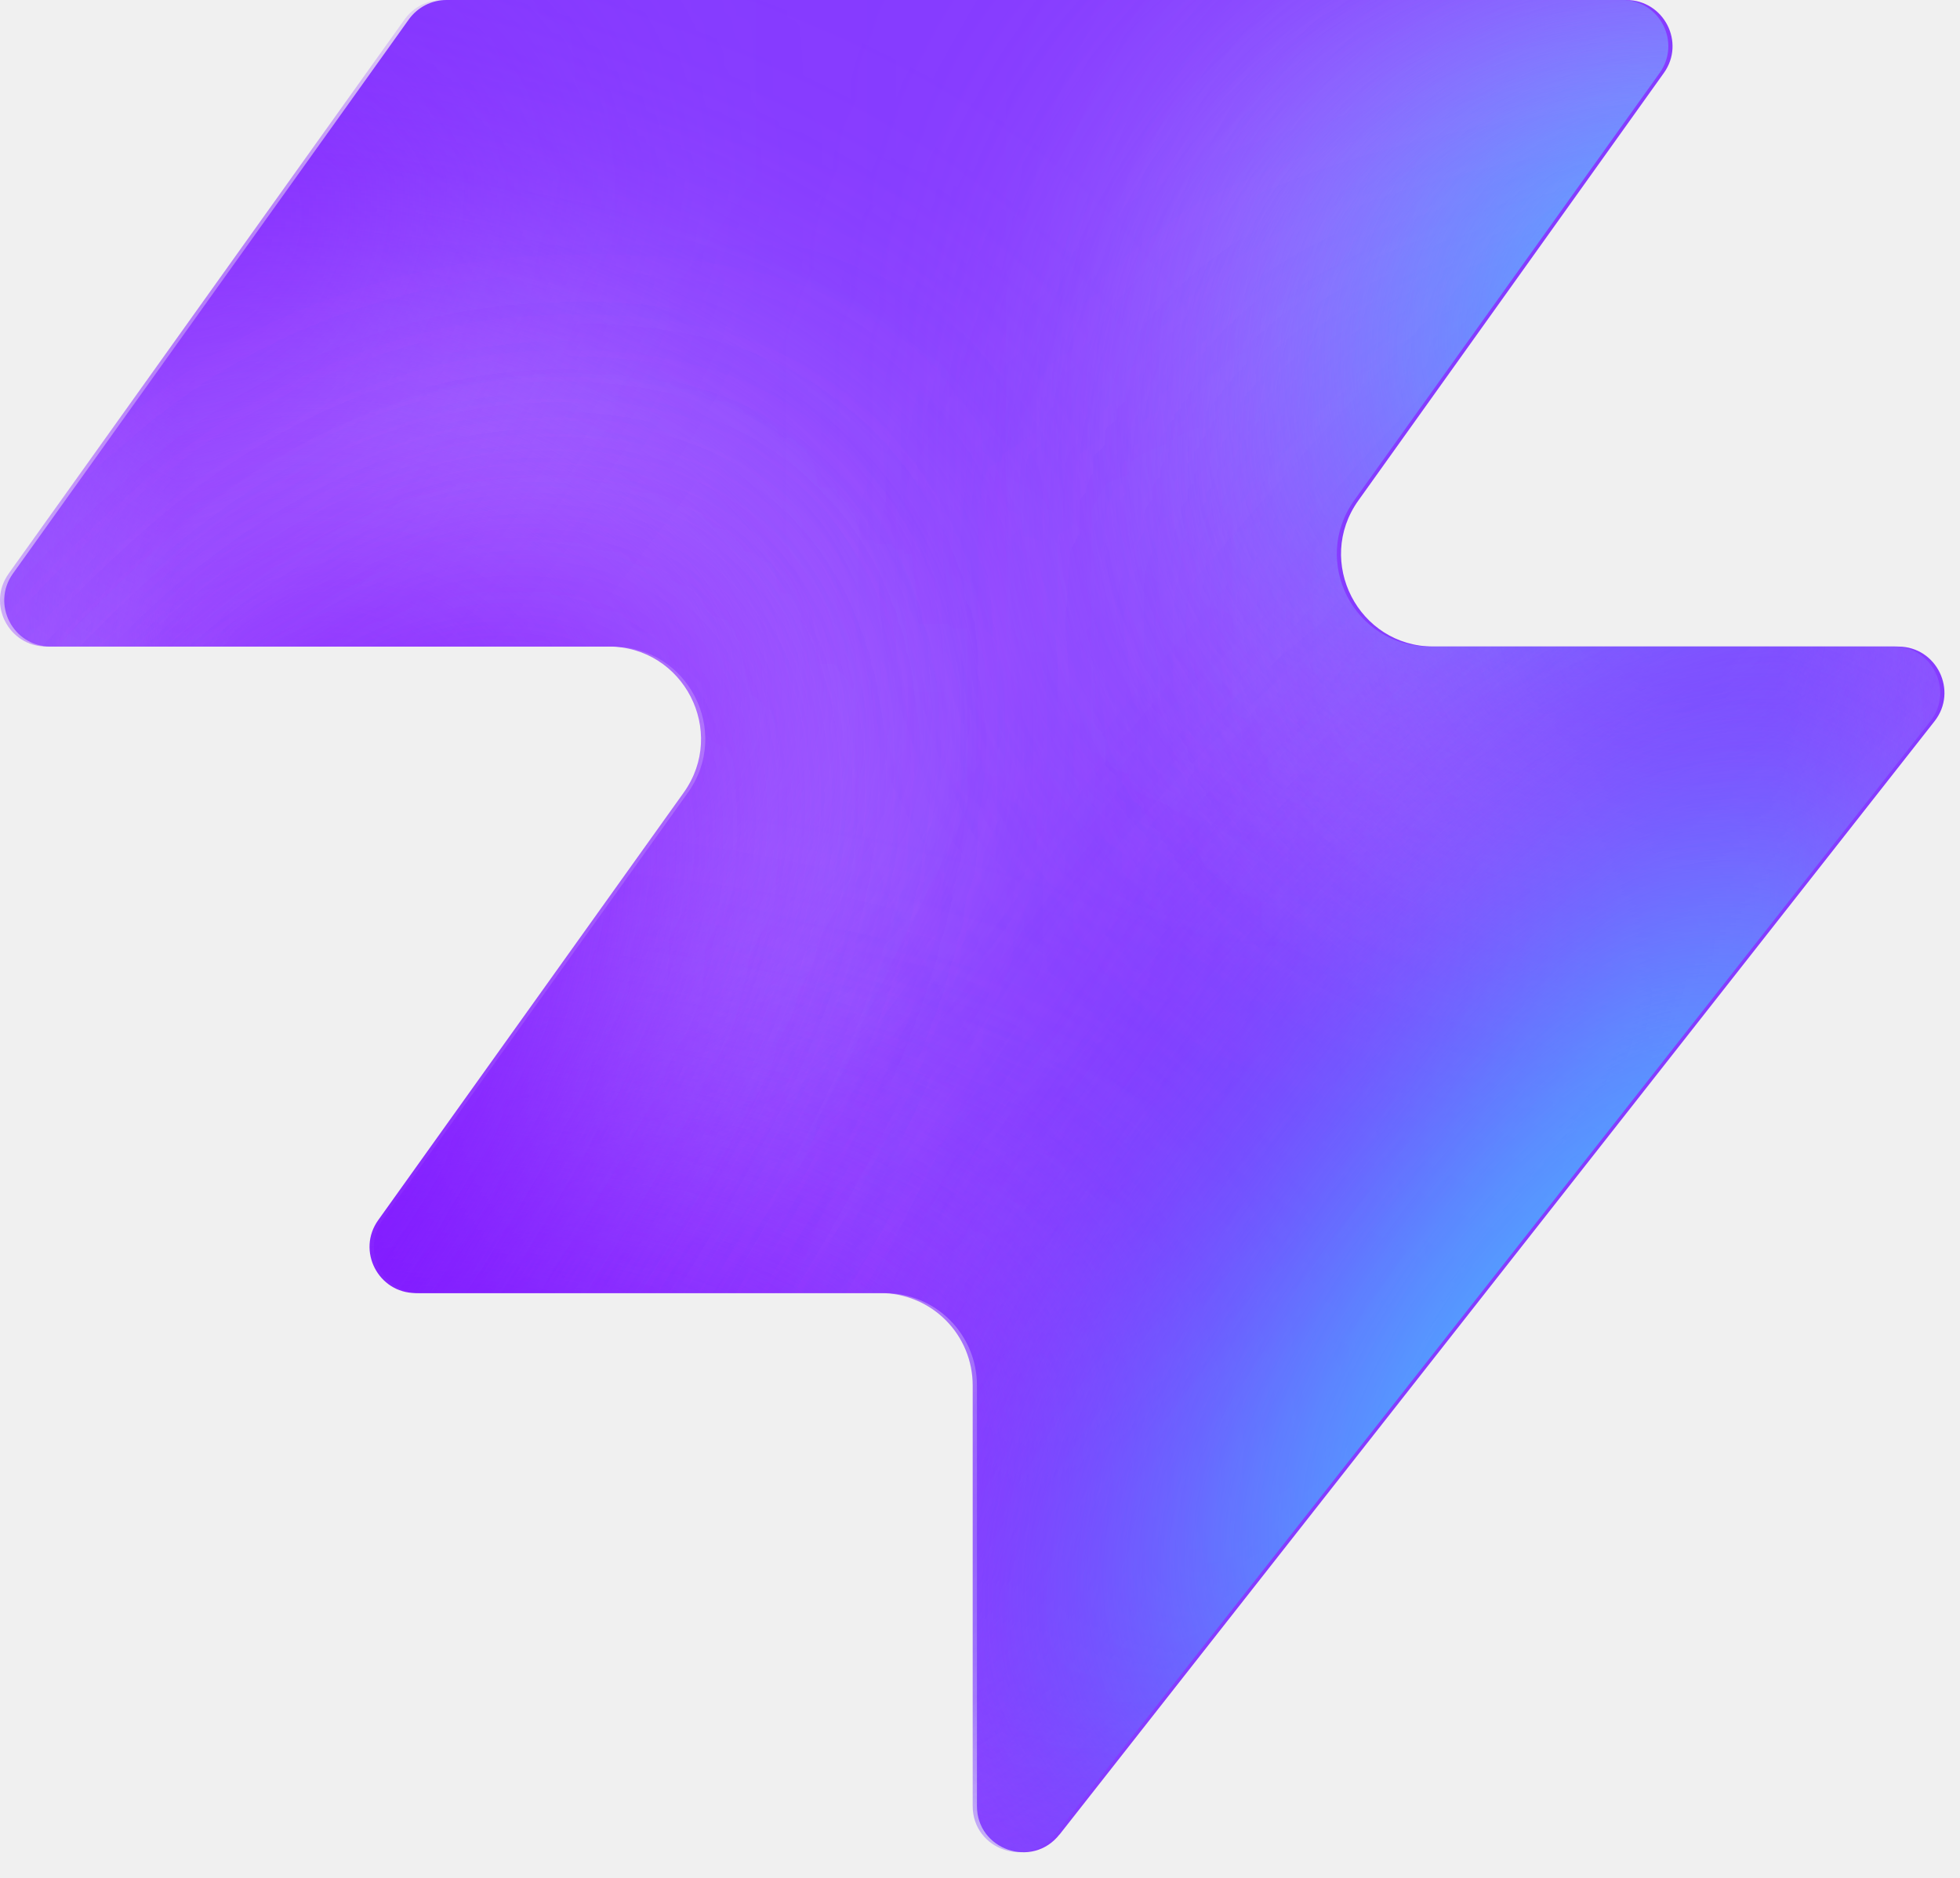
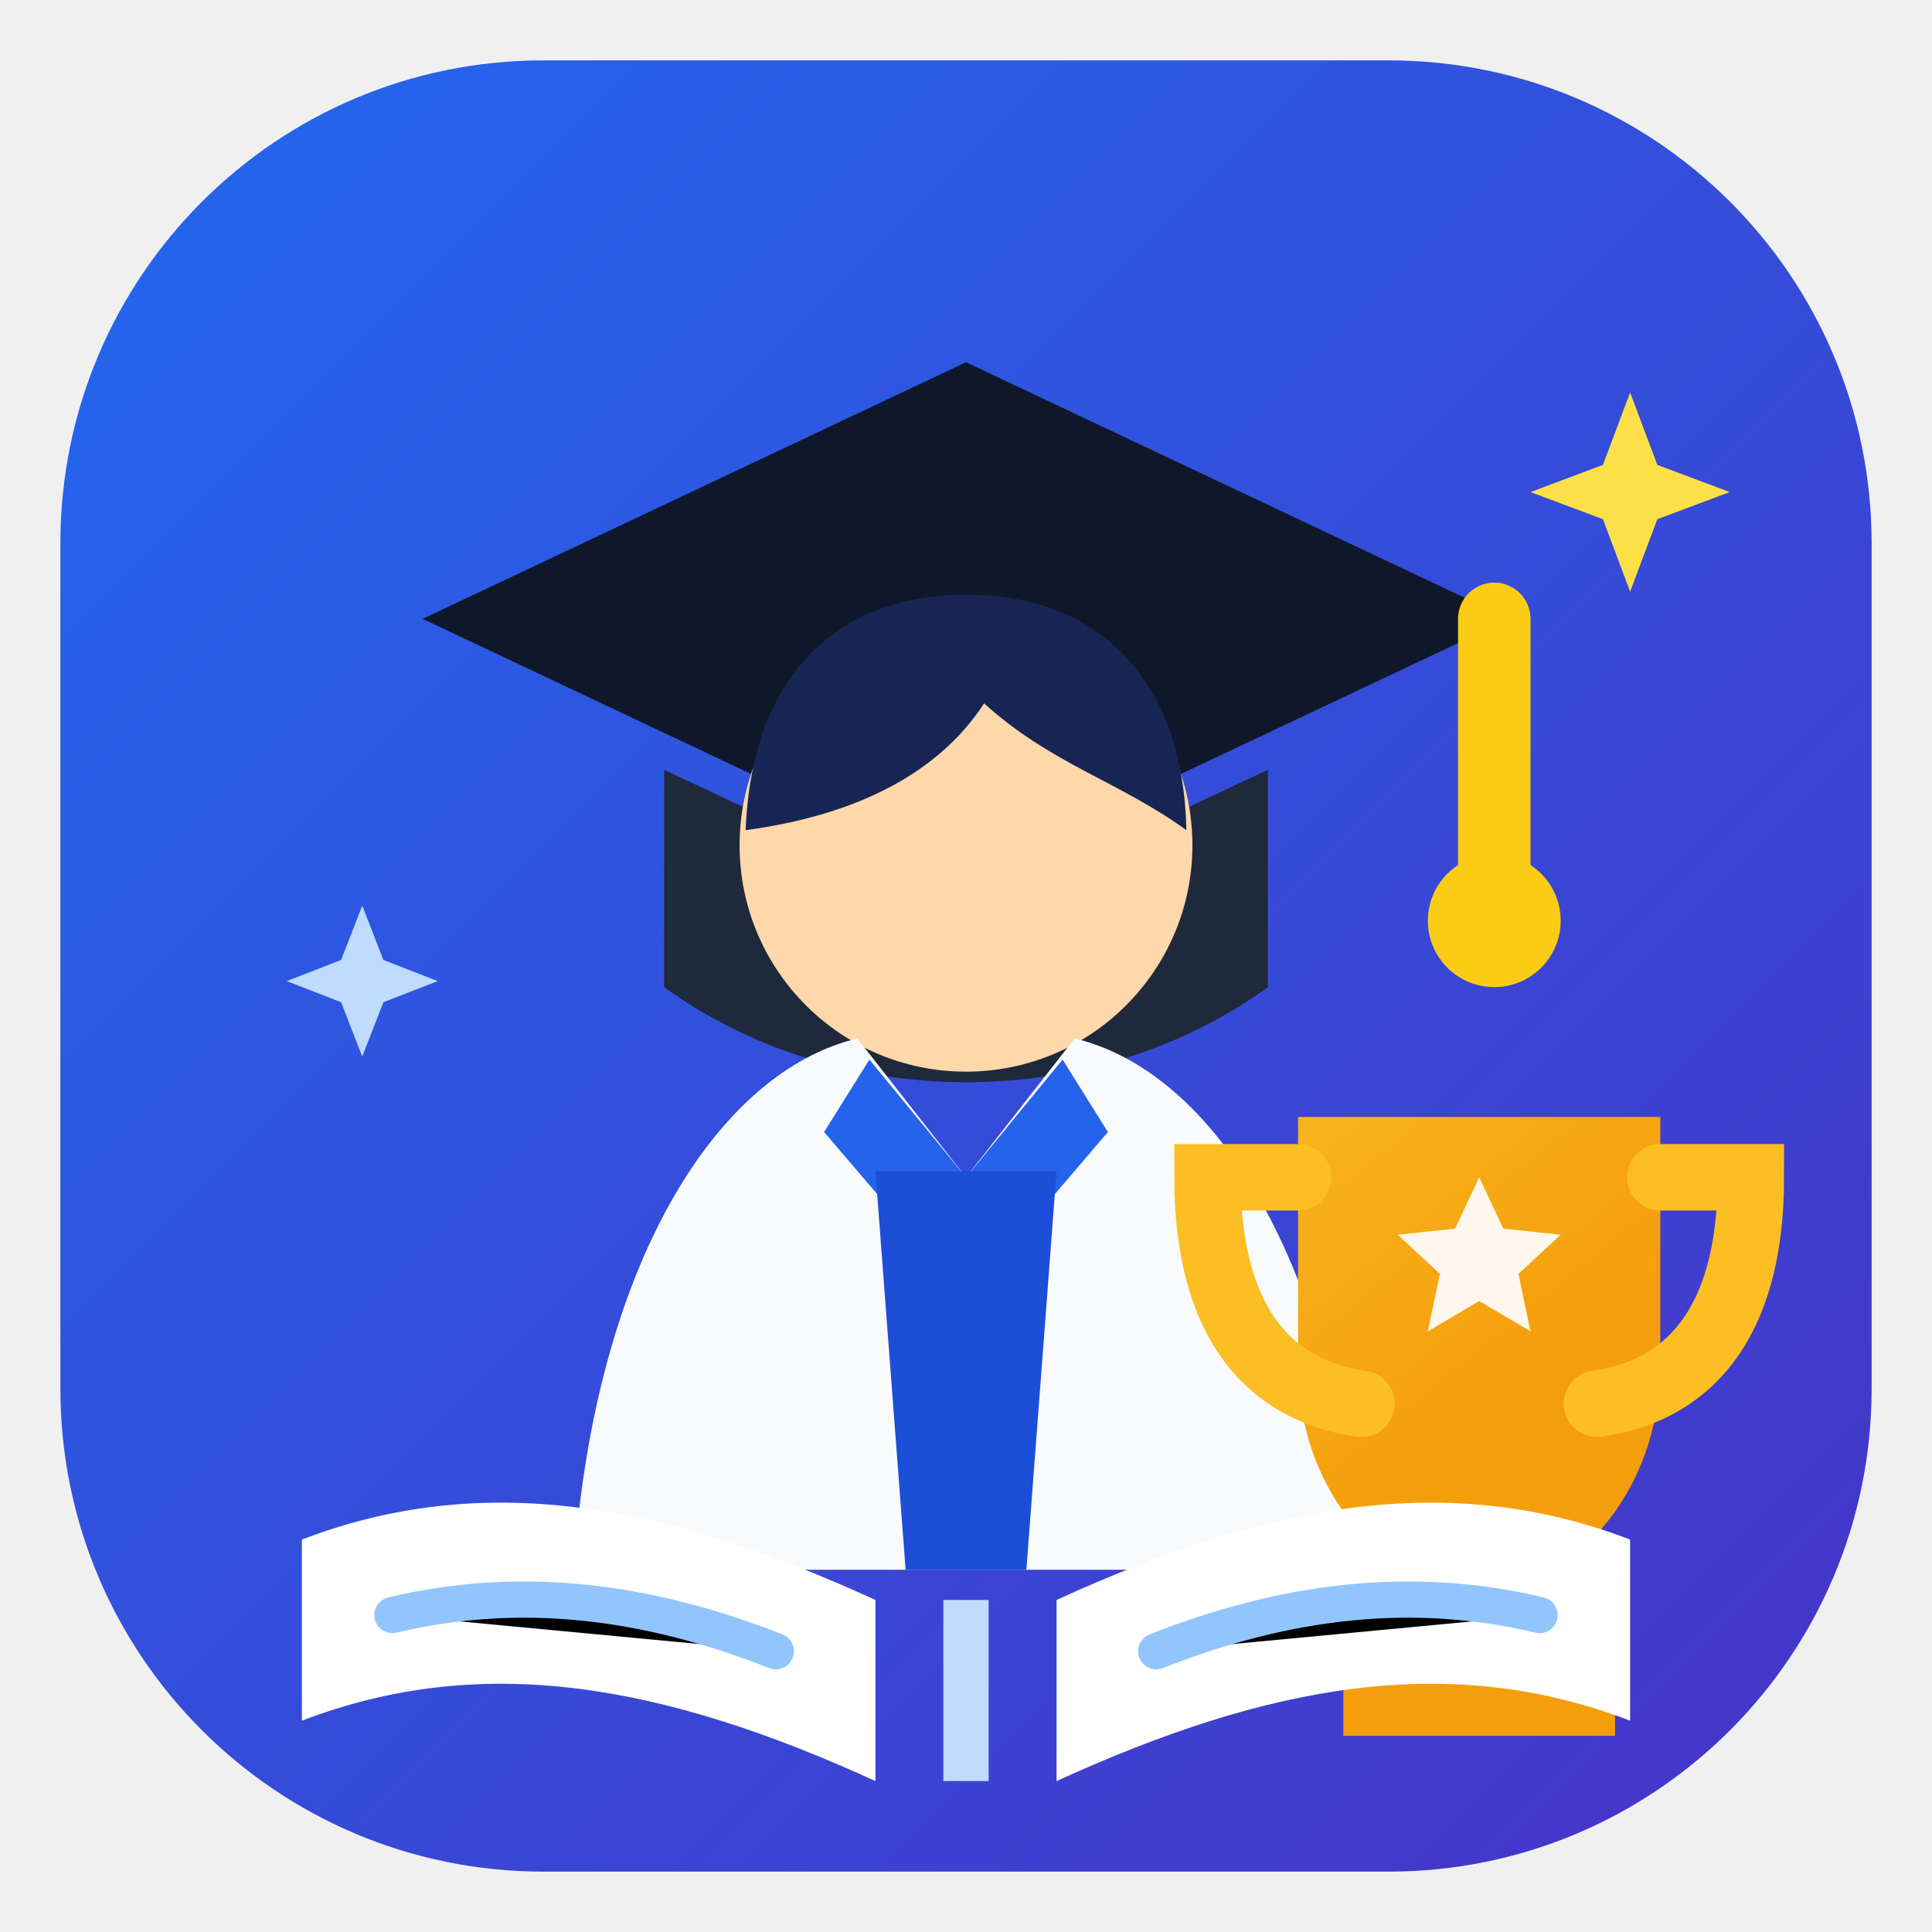
- <svg xmlns="http://www.w3.org/2000/svg" width="48" height="46" fill="none" viewBox="0 0 48 46">
-   <path fill="#863bff" d="M25.946 44.938c-.664.845-2.021.375-2.021-.698V33.937a2.26 2.26 0 0 0-2.262-2.262H10.287c-.92 0-1.456-1.04-.92-1.788l7.48-10.471c1.07-1.497 0-3.578-1.842-3.578H1.237c-.92 0-1.456-1.04-.92-1.788L10.013.474c.214-.297.556-.474.92-.474h28.894c.92 0 1.456 1.04.92 1.788l-7.48 10.471c-1.07 1.498 0 3.579 1.842 3.579h11.377c.943 0 1.473 1.088.89 1.83L25.947 44.94z" style="fill:#863bff;fill:color(display-p3 .525 .23 1);fill-opacity:1" />
-   <mask id="a" width="48" height="46" x="0" y="0" maskUnits="userSpaceOnUse" style="mask-type:alpha">
-     <path fill="#000" d="M25.842 44.938c-.664.844-2.021.375-2.021-.698V33.937a2.26 2.26 0 0 0-2.262-2.262H10.183c-.92 0-1.456-1.04-.92-1.788l7.48-10.471c1.07-1.498 0-3.579-1.842-3.579H1.133c-.92 0-1.456-1.04-.92-1.787L9.91.473c.214-.297.556-.474.92-.474h28.894c.92 0 1.456 1.04.92 1.788l-7.48 10.471c-1.07 1.498 0 3.578 1.842 3.578h11.377c.943 0 1.473 1.088.89 1.832L25.843 44.94z" style="fill:#000;fill-opacity:1" />
-   </mask>
-   <g mask="url(#a)">
-     <g filter="url(#b)">
-       <ellipse cx="5.508" cy="14.704" fill="#ede6ff" rx="5.508" ry="14.704" style="fill:#ede6ff;fill:color(display-p3 .927 .903 1);fill-opacity:1" transform="matrix(.00324 1 1 -.00324 -4.47 31.516)" />
-     </g>
-     <g filter="url(#c)">
-       <ellipse cx="10.399" cy="29.851" fill="#ede6ff" rx="10.399" ry="29.851" style="fill:#ede6ff;fill:color(display-p3 .927 .903 1);fill-opacity:1" transform="matrix(.00324 1 1 -.00324 -39.328 7.883)" />
-     </g>
-     <g filter="url(#d)">
-       <ellipse cx="5.508" cy="30.487" fill="#7e14ff" rx="5.508" ry="30.487" style="fill:#7e14ff;fill:color(display-p3 .492 .077 1);fill-opacity:1" transform="rotate(89.814 -25.913 -14.639)scale(1 -1)" />
-     </g>
-     <g filter="url(#e)">
-       <ellipse cx="5.508" cy="30.599" fill="#7e14ff" rx="5.508" ry="30.599" style="fill:#7e14ff;fill:color(display-p3 .492 .077 1);fill-opacity:1" transform="rotate(89.814 -32.644 -3.334)scale(1 -1)" />
-     </g>
-     <g filter="url(#f)">
-       <ellipse cx="5.508" cy="30.599" fill="#7e14ff" rx="5.508" ry="30.599" style="fill:#7e14ff;fill:color(display-p3 .492 .077 1);fill-opacity:1" transform="matrix(.00324 1 1 -.00324 -34.34 30.47)" />
-     </g>
-     <g filter="url(#g)">
-       <ellipse cx="14.072" cy="22.078" fill="#ede6ff" rx="14.072" ry="22.078" style="fill:#ede6ff;fill:color(display-p3 .927 .903 1);fill-opacity:1" transform="rotate(93.35 24.506 48.493)scale(-1 1)" />
-     </g>
-     <g filter="url(#h)">
-       <ellipse cx="3.47" cy="21.501" fill="#7e14ff" rx="3.47" ry="21.501" style="fill:#7e14ff;fill:color(display-p3 .492 .077 1);fill-opacity:1" transform="rotate(89.009 28.708 47.59)scale(-1 1)" />
-     </g>
-     <g filter="url(#i)">
-       <ellipse cx="3.47" cy="21.501" fill="#7e14ff" rx="3.47" ry="21.501" style="fill:#7e14ff;fill:color(display-p3 .492 .077 1);fill-opacity:1" transform="rotate(89.009 28.708 47.59)scale(-1 1)" />
-     </g>
-     <g filter="url(#j)">
-       <ellipse cx=".387" cy="8.972" fill="#7e14ff" rx="4.407" ry="29.108" style="fill:#7e14ff;fill:color(display-p3 .492 .077 1);fill-opacity:1" transform="rotate(39.51 .387 8.972)" />
-     </g>
-     <g filter="url(#k)">
-       <ellipse cx="47.523" cy="-6.092" fill="#7e14ff" rx="4.407" ry="29.108" style="fill:#7e14ff;fill:color(display-p3 .492 .077 1);fill-opacity:1" transform="rotate(37.892 47.523 -6.092)" />
-     </g>
-     <g filter="url(#l)">
-       <ellipse cx="41.412" cy="6.333" fill="#47bfff" rx="5.971" ry="9.665" style="fill:#47bfff;fill:color(display-p3 .28 .748 1);fill-opacity:1" transform="rotate(37.892 41.412 6.333)" />
-     </g>
-     <g filter="url(#m)">
-       <ellipse cx="-1.879" cy="38.332" fill="#7e14ff" rx="4.407" ry="29.108" style="fill:#7e14ff;fill:color(display-p3 .492 .077 1);fill-opacity:1" transform="rotate(37.892 -1.88 38.332)" />
-     </g>
-     <g filter="url(#n)">
-       <ellipse cx="-1.879" cy="38.332" fill="#7e14ff" rx="4.407" ry="29.108" style="fill:#7e14ff;fill:color(display-p3 .492 .077 1);fill-opacity:1" transform="rotate(37.892 -1.88 38.332)" />
-     </g>
-     <g filter="url(#o)">
-       <ellipse cx="35.651" cy="29.907" fill="#7e14ff" rx="4.407" ry="29.108" style="fill:#7e14ff;fill:color(display-p3 .492 .077 1);fill-opacity:1" transform="rotate(37.892 35.651 29.907)" />
-     </g>
-     <g filter="url(#p)">
-       <ellipse cx="38.418" cy="32.4" fill="#47bfff" rx="5.971" ry="15.297" style="fill:#47bfff;fill:color(display-p3 .28 .748 1);fill-opacity:1" transform="rotate(37.892 38.418 32.4)" />
-     </g>
-   </g>
+ <svg xmlns="http://www.w3.org/2000/svg" viewBox="0 0 64 64" width="64" height="64">
  <defs>
-     <filter id="b" width="60.045" height="41.654" x="-19.77" y="16.149" color-interpolation-filters="sRGB" filterUnits="userSpaceOnUse">
-       <feFlood flood-opacity="0" result="BackgroundImageFix" />
-       <feBlend in="SourceGraphic" in2="BackgroundImageFix" result="shape" />
-       <feGaussianBlur result="effect1_foregroundBlur_2002_17158" stdDeviation="7.659" />
-     </filter>
-     <filter id="c" width="90.34" height="51.437" x="-54.613" y="-7.533" color-interpolation-filters="sRGB" filterUnits="userSpaceOnUse">
-       <feFlood flood-opacity="0" result="BackgroundImageFix" />
-       <feBlend in="SourceGraphic" in2="BackgroundImageFix" result="shape" />
-       <feGaussianBlur result="effect1_foregroundBlur_2002_17158" stdDeviation="7.659" />
-     </filter>
-     <filter id="d" width="79.355" height="29.4" x="-49.64" y="2.03" color-interpolation-filters="sRGB" filterUnits="userSpaceOnUse">
-       <feFlood flood-opacity="0" result="BackgroundImageFix" />
-       <feBlend in="SourceGraphic" in2="BackgroundImageFix" result="shape" />
-       <feGaussianBlur result="effect1_foregroundBlur_2002_17158" stdDeviation="4.596" />
-     </filter>
-     <filter id="e" width="79.579" height="29.4" x="-45.045" y="20.029" color-interpolation-filters="sRGB" filterUnits="userSpaceOnUse">
-       <feFlood flood-opacity="0" result="BackgroundImageFix" />
-       <feBlend in="SourceGraphic" in2="BackgroundImageFix" result="shape" />
-       <feGaussianBlur result="effect1_foregroundBlur_2002_17158" stdDeviation="4.596" />
-     </filter>
-     <filter id="f" width="79.579" height="29.4" x="-43.513" y="21.178" color-interpolation-filters="sRGB" filterUnits="userSpaceOnUse">
-       <feFlood flood-opacity="0" result="BackgroundImageFix" />
-       <feBlend in="SourceGraphic" in2="BackgroundImageFix" result="shape" />
-       <feGaussianBlur result="effect1_foregroundBlur_2002_17158" stdDeviation="4.596" />
-     </filter>
-     <filter id="g" width="74.749" height="58.852" x="15.756" y="-17.901" color-interpolation-filters="sRGB" filterUnits="userSpaceOnUse">
-       <feFlood flood-opacity="0" result="BackgroundImageFix" />
-       <feBlend in="SourceGraphic" in2="BackgroundImageFix" result="shape" />
-       <feGaussianBlur result="effect1_foregroundBlur_2002_17158" stdDeviation="7.659" />
-     </filter>
-     <filter id="h" width="61.377" height="25.362" x="23.548" y="2.284" color-interpolation-filters="sRGB" filterUnits="userSpaceOnUse">
-       <feFlood flood-opacity="0" result="BackgroundImageFix" />
-       <feBlend in="SourceGraphic" in2="BackgroundImageFix" result="shape" />
-       <feGaussianBlur result="effect1_foregroundBlur_2002_17158" stdDeviation="4.596" />
-     </filter>
-     <filter id="i" width="61.377" height="25.362" x="23.548" y="2.284" color-interpolation-filters="sRGB" filterUnits="userSpaceOnUse">
-       <feFlood flood-opacity="0" result="BackgroundImageFix" />
-       <feBlend in="SourceGraphic" in2="BackgroundImageFix" result="shape" />
-       <feGaussianBlur result="effect1_foregroundBlur_2002_17158" stdDeviation="4.596" />
-     </filter>
-     <filter id="j" width="56.045" height="63.649" x="-27.636" y="-22.853" color-interpolation-filters="sRGB" filterUnits="userSpaceOnUse">
-       <feFlood flood-opacity="0" result="BackgroundImageFix" />
-       <feBlend in="SourceGraphic" in2="BackgroundImageFix" result="shape" />
-       <feGaussianBlur result="effect1_foregroundBlur_2002_17158" stdDeviation="4.596" />
-     </filter>
-     <filter id="k" width="54.814" height="64.646" x="20.116" y="-38.415" color-interpolation-filters="sRGB" filterUnits="userSpaceOnUse">
-       <feFlood flood-opacity="0" result="BackgroundImageFix" />
-       <feBlend in="SourceGraphic" in2="BackgroundImageFix" result="shape" />
-       <feGaussianBlur result="effect1_foregroundBlur_2002_17158" stdDeviation="4.596" />
-     </filter>
-     <filter id="l" width="33.541" height="35.313" x="24.641" y="-11.323" color-interpolation-filters="sRGB" filterUnits="userSpaceOnUse">
-       <feFlood flood-opacity="0" result="BackgroundImageFix" />
-       <feBlend in="SourceGraphic" in2="BackgroundImageFix" result="shape" />
-       <feGaussianBlur result="effect1_foregroundBlur_2002_17158" stdDeviation="4.596" />
-     </filter>
-     <filter id="m" width="54.814" height="64.646" x="-29.286" y="6.009" color-interpolation-filters="sRGB" filterUnits="userSpaceOnUse">
-       <feFlood flood-opacity="0" result="BackgroundImageFix" />
-       <feBlend in="SourceGraphic" in2="BackgroundImageFix" result="shape" />
-       <feGaussianBlur result="effect1_foregroundBlur_2002_17158" stdDeviation="4.596" />
-     </filter>
-     <filter id="n" width="54.814" height="64.646" x="-29.286" y="6.009" color-interpolation-filters="sRGB" filterUnits="userSpaceOnUse">
-       <feFlood flood-opacity="0" result="BackgroundImageFix" />
-       <feBlend in="SourceGraphic" in2="BackgroundImageFix" result="shape" />
-       <feGaussianBlur result="effect1_foregroundBlur_2002_17158" stdDeviation="4.596" />
-     </filter>
-     <filter id="o" width="54.814" height="64.646" x="8.244" y="-2.416" color-interpolation-filters="sRGB" filterUnits="userSpaceOnUse">
-       <feFlood flood-opacity="0" result="BackgroundImageFix" />
-       <feBlend in="SourceGraphic" in2="BackgroundImageFix" result="shape" />
-       <feGaussianBlur result="effect1_foregroundBlur_2002_17158" stdDeviation="4.596" />
-     </filter>
-     <filter id="p" width="39.409" height="43.623" x="18.713" y="10.588" color-interpolation-filters="sRGB" filterUnits="userSpaceOnUse">
-       <feFlood flood-opacity="0" result="BackgroundImageFix" />
-       <feBlend in="SourceGraphic" in2="BackgroundImageFix" result="shape" />
-       <feGaussianBlur result="effect1_foregroundBlur_2002_17158" stdDeviation="4.596" />
-     </filter>
+     <linearGradient id="bg" x1="8" y1="8" x2="56" y2="56" gradientUnits="userSpaceOnUse">
+       <stop stop-color="#2563eb" />
+       <stop offset="1" stop-color="#4338ca" />
+     </linearGradient>
+     <linearGradient id="gold" x1="25" y1="20" x2="48" y2="48" gradientUnits="userSpaceOnUse">
+       <stop stop-color="#fde047" />
+       <stop offset="1" stop-color="#f59e0b" />
+     </linearGradient>
  </defs>
+   <rect x="2" y="2" width="60" height="60" rx="16" fill="url(#bg)" />
+   <path d="M14 20.5 32 12l18 8.5-18 8.5-18-8.5Z" fill="#0f172a" />
+   <path d="M22 25.5v7.2c5.8 4.2 14.2 4.2 20 0v-7.2l-10 4.7-10-4.7Z" fill="#1e293b" />
+   <path d="M49.5 20.5v9" stroke="#facc15" stroke-width="2.4" stroke-linecap="round" />
+   <circle cx="49.5" cy="30.5" r="2.2" fill="#facc15" />
+   <circle cx="32" cy="28" r="7.5" fill="#fed7aa" />
+   <path d="M24.7 27.5c.2-5.1 3-7.8 7.3-7.8 4.4 0 7.2 2.8 7.3 7.8-2.2-1.6-4.5-2.2-6.7-4.2-1.5 2.3-4.2 3.7-7.9 4.2Z" fill="#172554" />
+   <path d="M19 52c.7-10.2 4.8-16.5 9.4-17.6L32 39l3.6-4.6C40.2 35.5 44.3 41.8 45 52H19Z" fill="#f8fafc" />
+   <path d="m28.8 35.1 3.2 3.9 3.2-3.9 1.5 2.4-4.7 5.5-4.7-5.5 1.5-2.4Z" fill="#2563eb" />
+   <path d="M29 38.8h6L34 52h-4l-1-13.2Z" fill="#1d4ed8" />
+   <path d="M43 37h12v8.2c0 4.4-3.1 7.5-6 7.5s-6-3.1-6-7.5V37Z" fill="url(#gold)" />
+   <path d="M43 39h-3c0 5 2.2 7.1 5.1 7.5M55 39h3c0 5-2.2 7.1-5.1 7.5" fill="none" stroke="#fbbf24" stroke-width="2.2" stroke-linecap="round" />
+   <path d="M47 52.5h4v3h-4zM44.5 55.5h9v2h-9z" fill="#f59e0b" />
+   <path d="m49 39 .8 1.7 1.9.2-1.4 1.3.4 1.9-1.7-1-1.7 1 .4-1.9-1.4-1.3 1.9-.2.8-1.7Z" fill="#fff7ed" />
+   <path d="M10 51c6-2.3 12-1.2 19 2v6c-7-3.2-13-4.3-19-2V51ZM54 51c-6-2.3-12-1.2-19 2v6c7-3.2 13-4.3 19-2V51Z" fill="#ffffff" />
+   <path d="M32 53v6" stroke="#bfdbfe" stroke-width="1.5" />
+   <path d="M13 53.5c4.2-1 8.4-.5 12.7 1.2M51 53.5c-4.2-1-8.4-.5-12.7 1.2" stroke="#93c5fd" stroke-width="1.2" stroke-linecap="round" />
+   <path d="m54 13 .9 2.4 2.4.9-2.4.9-.9 2.4-.9-2.4-2.4-.9 2.4-.9.9-2.4Z" fill="#fde047" />
+   <path d="m12 30 .7 1.8 1.8.7-1.8.7-.7 1.8-.7-1.8-1.8-.7 1.8-.7.7-1.8Z" fill="#bfdbfe" />
</svg>
